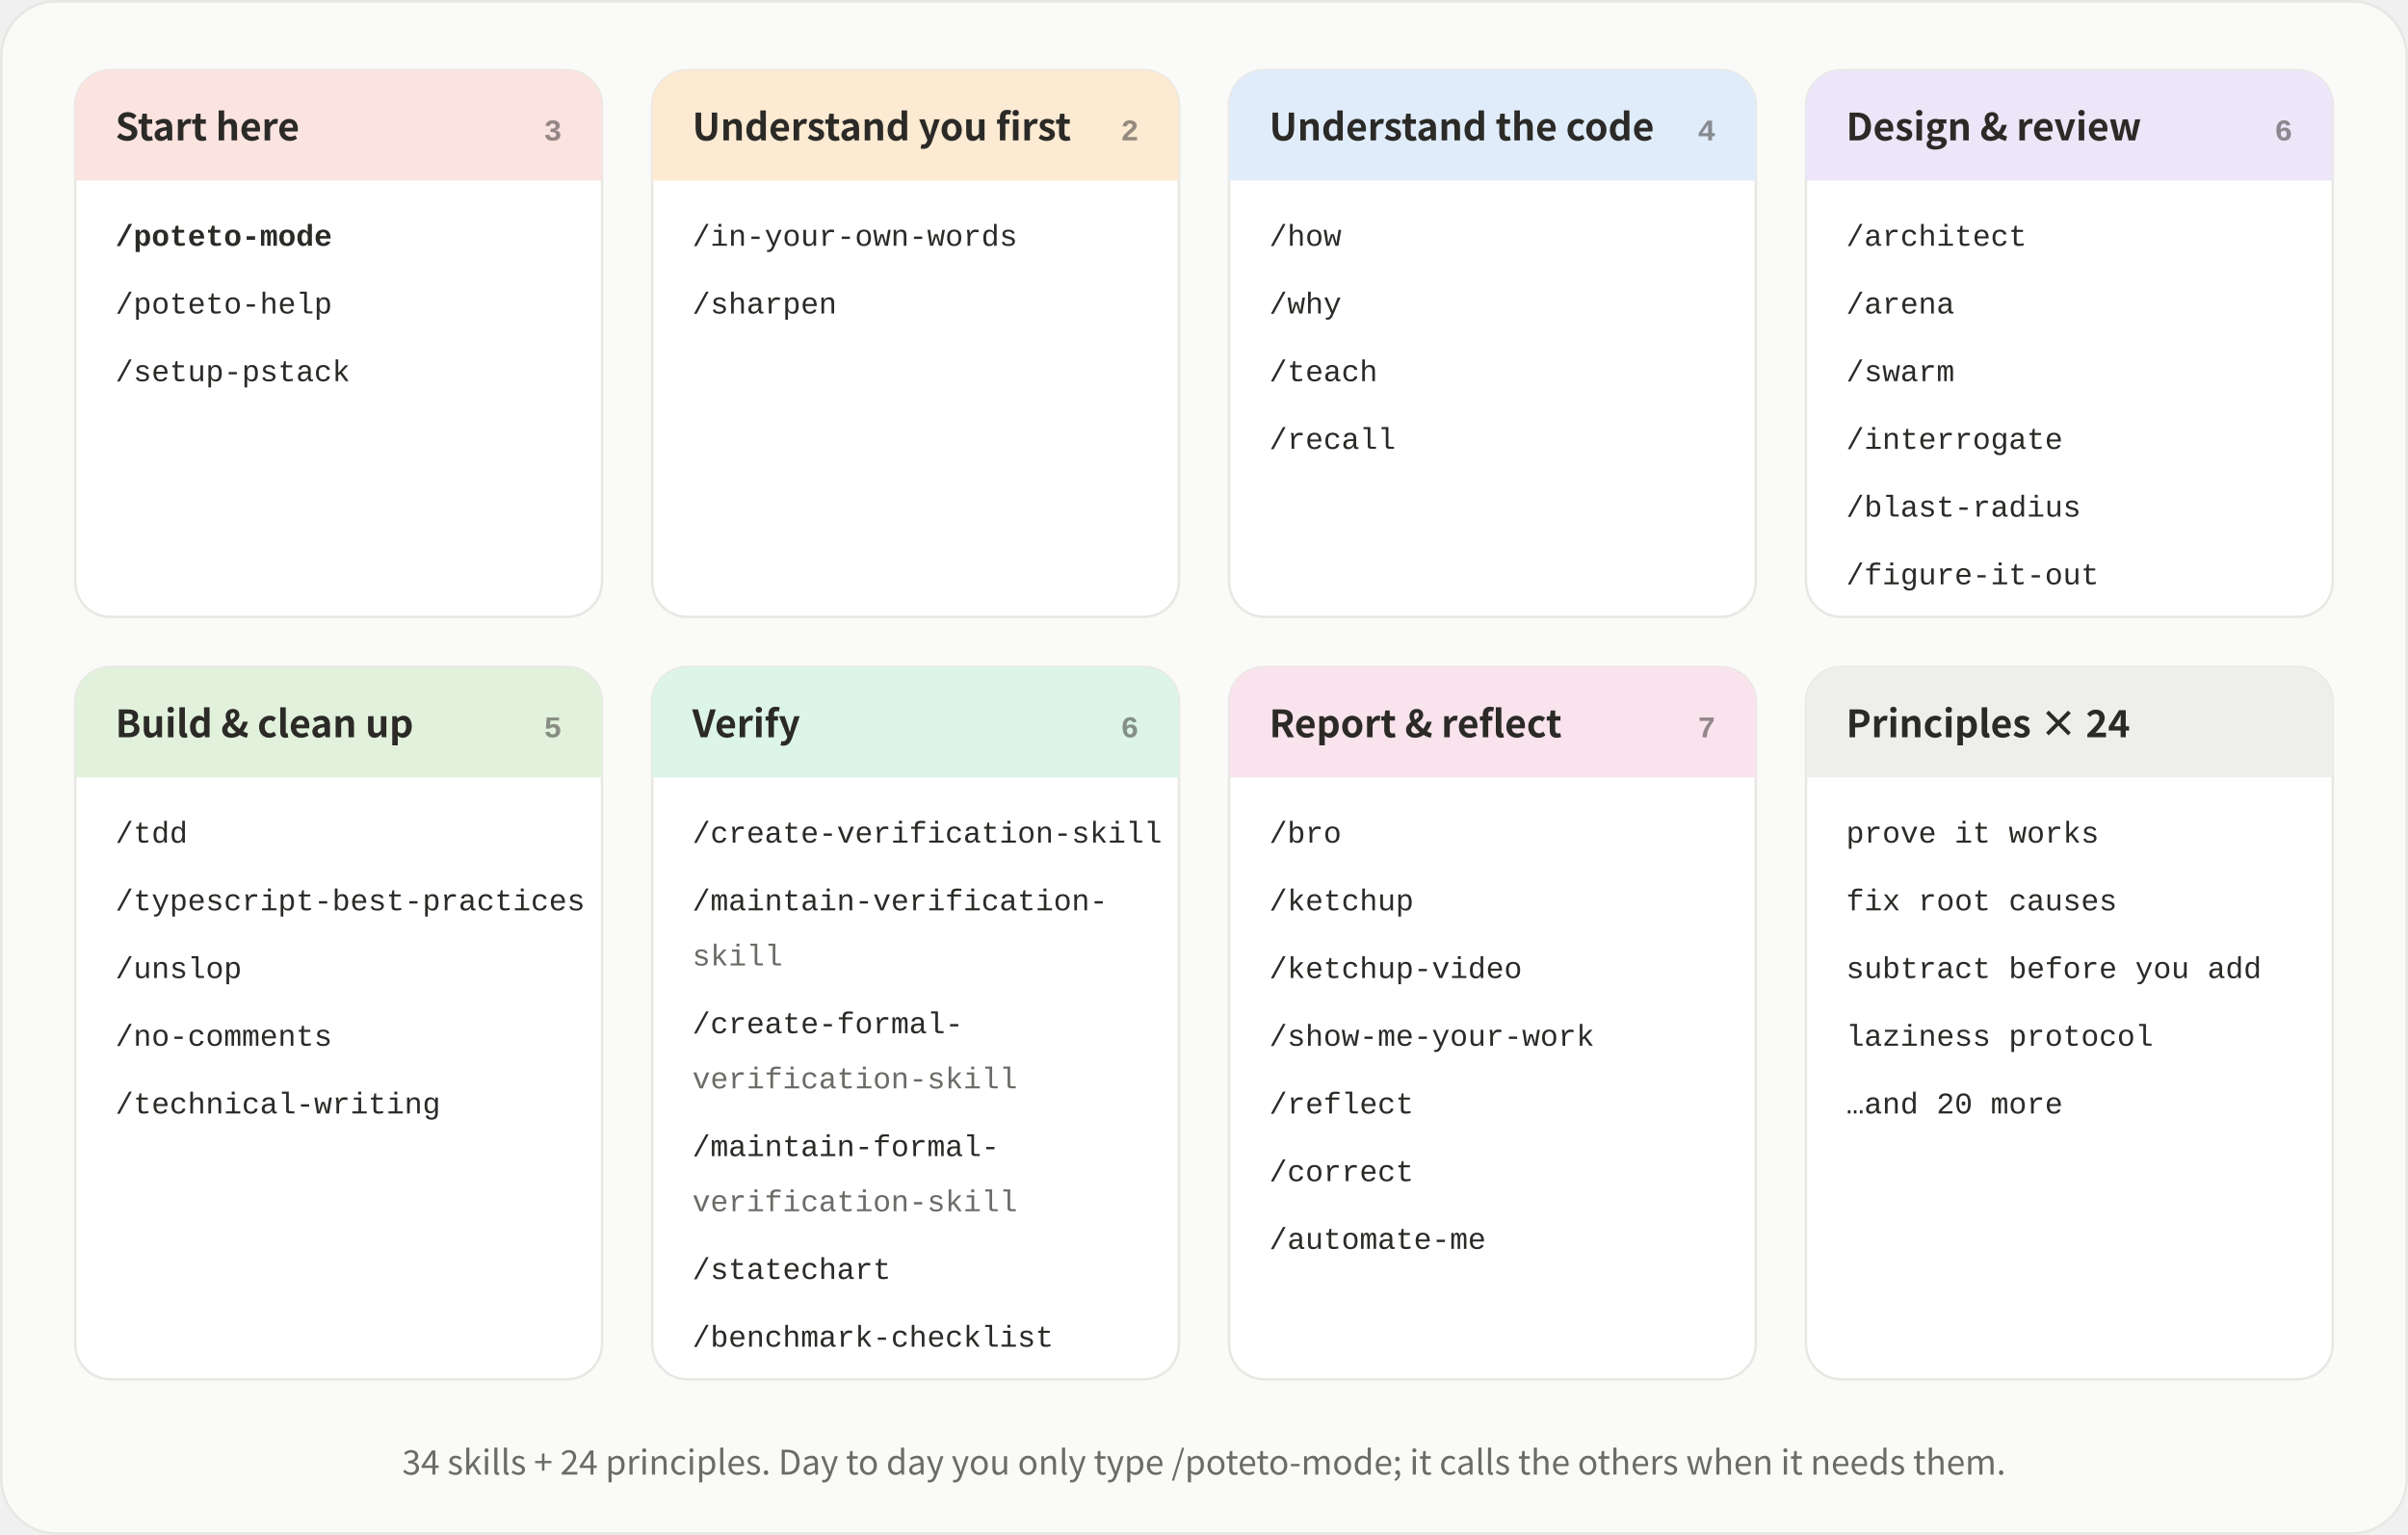
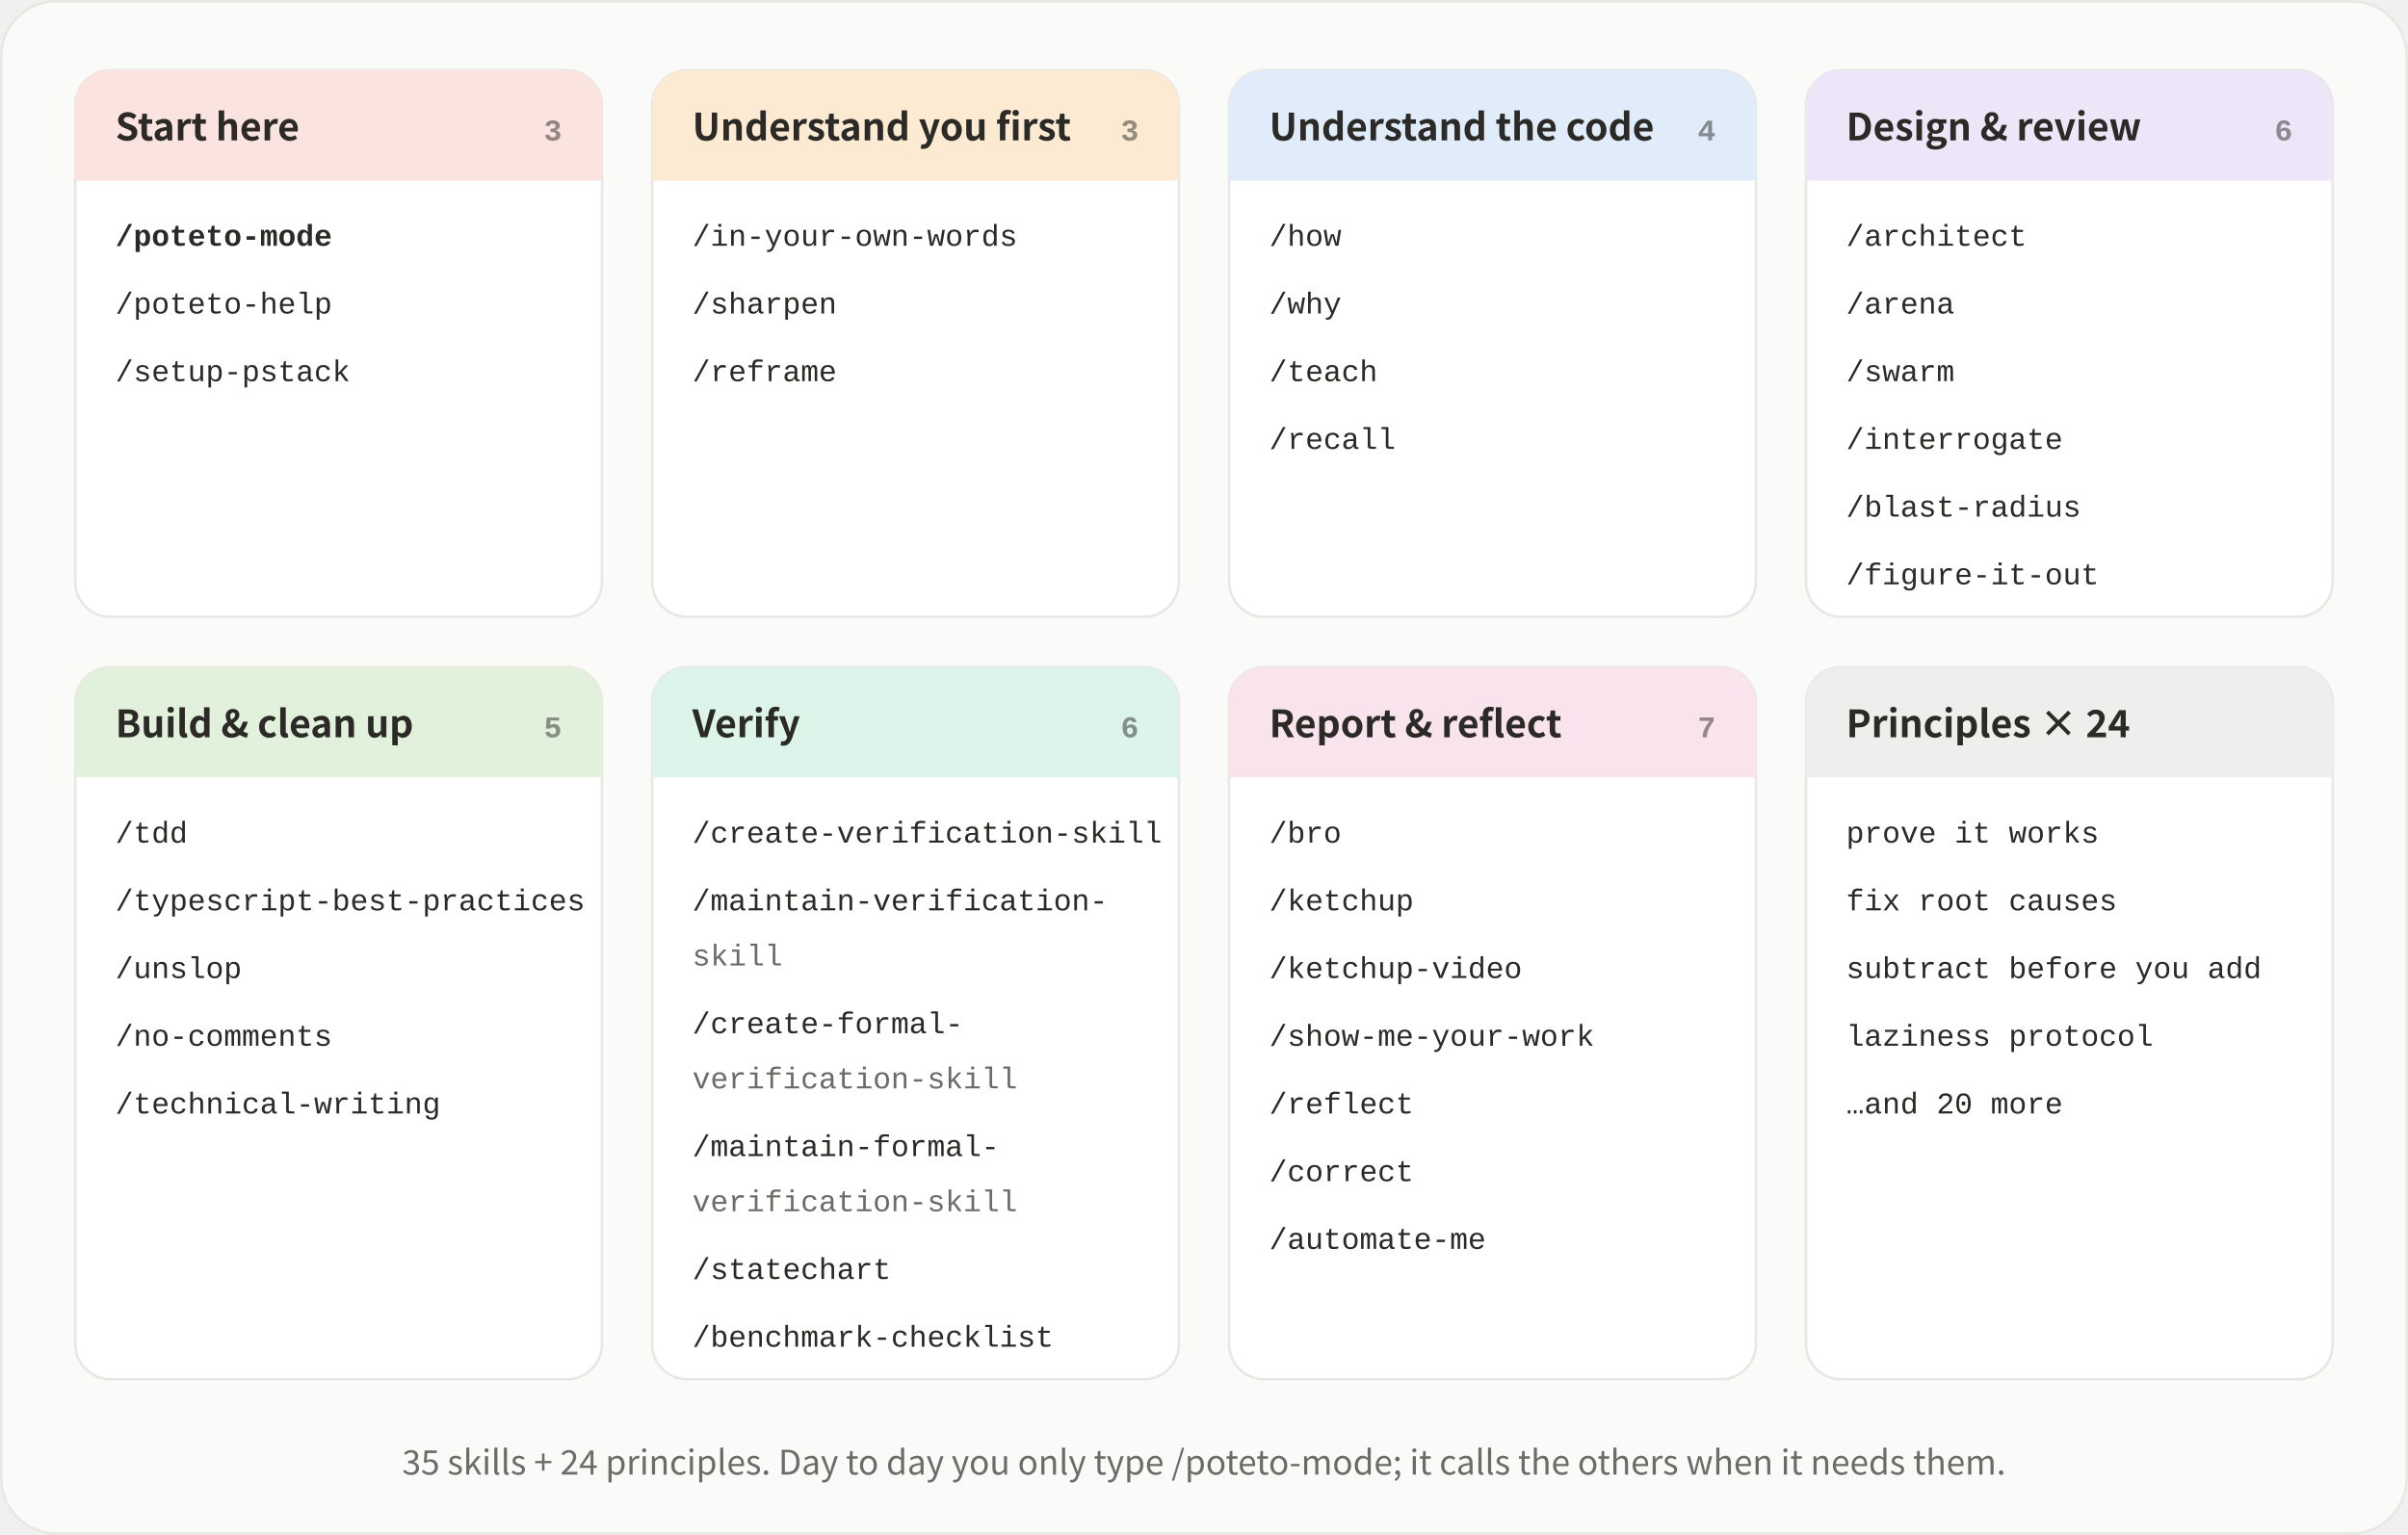
- <svg xmlns="http://www.w3.org/2000/svg" viewBox="0 0 960 612" width="960" height="612" role="img" aria-label="pstack skill map: 34 skills in seven groups, plus 24 principles">
+ <svg xmlns="http://www.w3.org/2000/svg" viewBox="0 0 960 612" width="960" height="612" role="img" aria-label="pstack skill map: 35 skills in seven groups, plus 24 principles">
  <defs>
    <clipPath id="s0">
      <rect x="30.0" y="28" width="210" height="218" rx="14" />
    </clipPath>
    <clipPath id="s1">
      <rect x="260.0" y="28" width="210" height="218" rx="14" />
    </clipPath>
    <clipPath id="s2">
      <rect x="490.0" y="28" width="210" height="218" rx="14" />
    </clipPath>
    <clipPath id="s3">
      <rect x="720.0" y="28" width="210" height="218" rx="14" />
    </clipPath>
    <clipPath id="s4">
      <rect x="30.0" y="266" width="210" height="284" rx="14" />
    </clipPath>
    <clipPath id="s5">
      <rect x="260.0" y="266" width="210" height="284" rx="14" />
    </clipPath>
    <clipPath id="s6">
      <rect x="490.0" y="266" width="210" height="284" rx="14" />
    </clipPath>
    <clipPath id="s7">
      <rect x="720.0" y="266" width="210" height="284" rx="14" />
    </clipPath>
  </defs>
  <rect x="0.5" y="0.5" width="959" height="611" rx="22" fill="#FAFAF8" stroke="#E9E7E4" />
  <rect x="30.0" y="28" width="210" height="218" rx="14" fill="#FFFFFF" stroke="#E9E7E4" />
  <g clip-path="url(#s0)">
    <rect x="30.0" y="28" width="210" height="44" rx="0" fill="#FBE3E0" />
  </g>
  <text x="46.0" y="56" font-family="-apple-system,BlinkMacSystemFont,'PingFang SC','Hiragino Sans GB','Noto Sans CJK SC','Microsoft YaHei',sans-serif" font-size="15" font-weight="700" fill="#2B2A27" text-anchor="start">Start here</text>
  <text x="224.0" y="56" font-family="ui-monospace,'SF Mono',Menlo,Consolas,'Liberation Mono',monospace" font-size="12" font-weight="700" fill="#2B2A27" text-anchor="end" opacity=".5">3</text>
  <text x="46.0" y="98" font-family="ui-monospace,'SF Mono',Menlo,Consolas,'Liberation Mono',monospace" font-size="12" font-weight="600" fill="#2B2A27" text-anchor="start">/poteto-mode</text>
  <text x="46.0" y="125" font-family="ui-monospace,'SF Mono',Menlo,Consolas,'Liberation Mono',monospace" font-size="12" font-weight="400" fill="#2B2A27" text-anchor="start">/poteto-help</text>
  <text x="46.0" y="152" font-family="ui-monospace,'SF Mono',Menlo,Consolas,'Liberation Mono',monospace" font-size="12" font-weight="400" fill="#2B2A27" text-anchor="start">/setup-pstack</text>
  <rect x="260.0" y="28" width="210" height="218" rx="14" fill="#FFFFFF" stroke="#E9E7E4" />
  <g clip-path="url(#s1)">
    <rect x="260.0" y="28" width="210" height="44" rx="0" fill="#FCEAD2" />
  </g>
  <text x="276.0" y="56" font-family="-apple-system,BlinkMacSystemFont,'PingFang SC','Hiragino Sans GB','Noto Sans CJK SC','Microsoft YaHei',sans-serif" font-size="15" font-weight="700" fill="#2B2A27" text-anchor="start">Understand you first</text>
-   <text x="454.0" y="56" font-family="ui-monospace,'SF Mono',Menlo,Consolas,'Liberation Mono',monospace" font-size="12" font-weight="700" fill="#2B2A27" text-anchor="end" opacity=".5">2</text>
+   <text x="454.0" y="56" font-family="ui-monospace,'SF Mono',Menlo,Consolas,'Liberation Mono',monospace" font-size="12" font-weight="700" fill="#2B2A27" text-anchor="end" opacity=".5">3</text>
  <text x="276.0" y="98" font-family="ui-monospace,'SF Mono',Menlo,Consolas,'Liberation Mono',monospace" font-size="12" font-weight="400" fill="#2B2A27" text-anchor="start">/in-your-own-words</text>
  <text x="276.0" y="125" font-family="ui-monospace,'SF Mono',Menlo,Consolas,'Liberation Mono',monospace" font-size="12" font-weight="400" fill="#2B2A27" text-anchor="start">/sharpen</text>
+   <text x="276.0" y="152" font-family="ui-monospace,'SF Mono',Menlo,Consolas,'Liberation Mono',monospace" font-size="12" font-weight="400" fill="#2B2A27" text-anchor="start">/reframe</text>
  <rect x="490.0" y="28" width="210" height="218" rx="14" fill="#FFFFFF" stroke="#E9E7E4" />
  <g clip-path="url(#s2)">
    <rect x="490.0" y="28" width="210" height="44" rx="0" fill="#E0ECF9" />
  </g>
  <text x="506.0" y="56" font-family="-apple-system,BlinkMacSystemFont,'PingFang SC','Hiragino Sans GB','Noto Sans CJK SC','Microsoft YaHei',sans-serif" font-size="15" font-weight="700" fill="#2B2A27" text-anchor="start">Understand the code</text>
  <text x="684.0" y="56" font-family="ui-monospace,'SF Mono',Menlo,Consolas,'Liberation Mono',monospace" font-size="12" font-weight="700" fill="#2B2A27" text-anchor="end" opacity=".5">4</text>
  <text x="506.0" y="98" font-family="ui-monospace,'SF Mono',Menlo,Consolas,'Liberation Mono',monospace" font-size="12" font-weight="400" fill="#2B2A27" text-anchor="start">/how</text>
  <text x="506.0" y="125" font-family="ui-monospace,'SF Mono',Menlo,Consolas,'Liberation Mono',monospace" font-size="12" font-weight="400" fill="#2B2A27" text-anchor="start">/why</text>
  <text x="506.0" y="152" font-family="ui-monospace,'SF Mono',Menlo,Consolas,'Liberation Mono',monospace" font-size="12" font-weight="400" fill="#2B2A27" text-anchor="start">/teach</text>
  <text x="506.0" y="179" font-family="ui-monospace,'SF Mono',Menlo,Consolas,'Liberation Mono',monospace" font-size="12" font-weight="400" fill="#2B2A27" text-anchor="start">/recall</text>
  <rect x="720.0" y="28" width="210" height="218" rx="14" fill="#FFFFFF" stroke="#E9E7E4" />
  <g clip-path="url(#s3)">
    <rect x="720.0" y="28" width="210" height="44" rx="0" fill="#ECE6F8" />
  </g>
  <text x="736.0" y="56" font-family="-apple-system,BlinkMacSystemFont,'PingFang SC','Hiragino Sans GB','Noto Sans CJK SC','Microsoft YaHei',sans-serif" font-size="15" font-weight="700" fill="#2B2A27" text-anchor="start">Design &amp; review</text>
  <text x="914.0" y="56" font-family="ui-monospace,'SF Mono',Menlo,Consolas,'Liberation Mono',monospace" font-size="12" font-weight="700" fill="#2B2A27" text-anchor="end" opacity=".5">6</text>
  <text x="736.0" y="98" font-family="ui-monospace,'SF Mono',Menlo,Consolas,'Liberation Mono',monospace" font-size="12" font-weight="400" fill="#2B2A27" text-anchor="start">/architect</text>
  <text x="736.0" y="125" font-family="ui-monospace,'SF Mono',Menlo,Consolas,'Liberation Mono',monospace" font-size="12" font-weight="400" fill="#2B2A27" text-anchor="start">/arena</text>
  <text x="736.0" y="152" font-family="ui-monospace,'SF Mono',Menlo,Consolas,'Liberation Mono',monospace" font-size="12" font-weight="400" fill="#2B2A27" text-anchor="start">/swarm</text>
  <text x="736.0" y="179" font-family="ui-monospace,'SF Mono',Menlo,Consolas,'Liberation Mono',monospace" font-size="12" font-weight="400" fill="#2B2A27" text-anchor="start">/interrogate</text>
  <text x="736.0" y="206" font-family="ui-monospace,'SF Mono',Menlo,Consolas,'Liberation Mono',monospace" font-size="12" font-weight="400" fill="#2B2A27" text-anchor="start">/blast-radius</text>
  <text x="736.0" y="233" font-family="ui-monospace,'SF Mono',Menlo,Consolas,'Liberation Mono',monospace" font-size="12" font-weight="400" fill="#2B2A27" text-anchor="start">/figure-it-out</text>
  <rect x="30.0" y="266" width="210" height="284" rx="14" fill="#FFFFFF" stroke="#E9E7E4" />
  <g clip-path="url(#s4)">
    <rect x="30.0" y="266" width="210" height="44" rx="0" fill="#E2F1DC" />
  </g>
  <text x="46.0" y="294" font-family="-apple-system,BlinkMacSystemFont,'PingFang SC','Hiragino Sans GB','Noto Sans CJK SC','Microsoft YaHei',sans-serif" font-size="15" font-weight="700" fill="#2B2A27" text-anchor="start">Build &amp; clean up</text>
  <text x="224.0" y="294" font-family="ui-monospace,'SF Mono',Menlo,Consolas,'Liberation Mono',monospace" font-size="12" font-weight="700" fill="#2B2A27" text-anchor="end" opacity=".5">5</text>
  <text x="46.0" y="336" font-family="ui-monospace,'SF Mono',Menlo,Consolas,'Liberation Mono',monospace" font-size="12" font-weight="400" fill="#2B2A27" text-anchor="start">/tdd</text>
  <text x="46.0" y="363" font-family="ui-monospace,'SF Mono',Menlo,Consolas,'Liberation Mono',monospace" font-size="12" font-weight="400" fill="#2B2A27" text-anchor="start">/typescript-best-practices</text>
  <text x="46.0" y="390" font-family="ui-monospace,'SF Mono',Menlo,Consolas,'Liberation Mono',monospace" font-size="12" font-weight="400" fill="#2B2A27" text-anchor="start">/unslop</text>
  <text x="46.0" y="417" font-family="ui-monospace,'SF Mono',Menlo,Consolas,'Liberation Mono',monospace" font-size="12" font-weight="400" fill="#2B2A27" text-anchor="start">/no-comments</text>
  <text x="46.0" y="444" font-family="ui-monospace,'SF Mono',Menlo,Consolas,'Liberation Mono',monospace" font-size="12" font-weight="400" fill="#2B2A27" text-anchor="start">/technical-writing</text>
  <rect x="260.0" y="266" width="210" height="284" rx="14" fill="#FFFFFF" stroke="#E9E7E4" />
  <g clip-path="url(#s5)">
    <rect x="260.0" y="266" width="210" height="44" rx="0" fill="#DCF4EA" />
  </g>
  <text x="276.0" y="294" font-family="-apple-system,BlinkMacSystemFont,'PingFang SC','Hiragino Sans GB','Noto Sans CJK SC','Microsoft YaHei',sans-serif" font-size="15" font-weight="700" fill="#2B2A27" text-anchor="start">Verify</text>
  <text x="454.0" y="294" font-family="ui-monospace,'SF Mono',Menlo,Consolas,'Liberation Mono',monospace" font-size="12" font-weight="700" fill="#2B2A27" text-anchor="end" opacity=".5">6</text>
  <text x="276.0" y="336" font-family="ui-monospace,'SF Mono',Menlo,Consolas,'Liberation Mono',monospace" font-size="12" font-weight="400" fill="#2B2A27" text-anchor="start">/create-verification-skill</text>
  <text x="276.0" y="363" font-family="ui-monospace,'SF Mono',Menlo,Consolas,'Liberation Mono',monospace" font-size="12" font-weight="400" fill="#2B2A27" text-anchor="start">/maintain-verification-</text>
  <text x="276.0" y="385" font-family="ui-monospace,'SF Mono',Menlo,Consolas,'Liberation Mono',monospace" font-size="12" font-weight="400" fill="#6D6B67" text-anchor="start">  skill</text>
  <text x="276.0" y="412" font-family="ui-monospace,'SF Mono',Menlo,Consolas,'Liberation Mono',monospace" font-size="12" font-weight="400" fill="#2B2A27" text-anchor="start">/create-formal-</text>
  <text x="276.0" y="434" font-family="ui-monospace,'SF Mono',Menlo,Consolas,'Liberation Mono',monospace" font-size="12" font-weight="400" fill="#6D6B67" text-anchor="start">  verification-skill</text>
  <text x="276.0" y="461" font-family="ui-monospace,'SF Mono',Menlo,Consolas,'Liberation Mono',monospace" font-size="12" font-weight="400" fill="#2B2A27" text-anchor="start">/maintain-formal-</text>
  <text x="276.0" y="483" font-family="ui-monospace,'SF Mono',Menlo,Consolas,'Liberation Mono',monospace" font-size="12" font-weight="400" fill="#6D6B67" text-anchor="start">  verification-skill</text>
  <text x="276.0" y="510" font-family="ui-monospace,'SF Mono',Menlo,Consolas,'Liberation Mono',monospace" font-size="12" font-weight="400" fill="#2B2A27" text-anchor="start">/statechart</text>
  <text x="276.0" y="537" font-family="ui-monospace,'SF Mono',Menlo,Consolas,'Liberation Mono',monospace" font-size="12" font-weight="400" fill="#2B2A27" text-anchor="start">/benchmark-checklist</text>
  <rect x="490.0" y="266" width="210" height="284" rx="14" fill="#FFFFFF" stroke="#E9E7E4" />
  <g clip-path="url(#s6)">
    <rect x="490.0" y="266" width="210" height="44" rx="0" fill="#F9E3EC" />
  </g>
  <text x="506.0" y="294" font-family="-apple-system,BlinkMacSystemFont,'PingFang SC','Hiragino Sans GB','Noto Sans CJK SC','Microsoft YaHei',sans-serif" font-size="15" font-weight="700" fill="#2B2A27" text-anchor="start">Report &amp; reflect</text>
  <text x="684.0" y="294" font-family="ui-monospace,'SF Mono',Menlo,Consolas,'Liberation Mono',monospace" font-size="12" font-weight="700" fill="#2B2A27" text-anchor="end" opacity=".5">7</text>
  <text x="506.0" y="336" font-family="ui-monospace,'SF Mono',Menlo,Consolas,'Liberation Mono',monospace" font-size="12" font-weight="400" fill="#2B2A27" text-anchor="start">/bro</text>
  <text x="506.0" y="363" font-family="ui-monospace,'SF Mono',Menlo,Consolas,'Liberation Mono',monospace" font-size="12" font-weight="400" fill="#2B2A27" text-anchor="start">/ketchup</text>
  <text x="506.0" y="390" font-family="ui-monospace,'SF Mono',Menlo,Consolas,'Liberation Mono',monospace" font-size="12" font-weight="400" fill="#2B2A27" text-anchor="start">/ketchup-video</text>
  <text x="506.0" y="417" font-family="ui-monospace,'SF Mono',Menlo,Consolas,'Liberation Mono',monospace" font-size="12" font-weight="400" fill="#2B2A27" text-anchor="start">/show-me-your-work</text>
  <text x="506.0" y="444" font-family="ui-monospace,'SF Mono',Menlo,Consolas,'Liberation Mono',monospace" font-size="12" font-weight="400" fill="#2B2A27" text-anchor="start">/reflect</text>
  <text x="506.0" y="471" font-family="ui-monospace,'SF Mono',Menlo,Consolas,'Liberation Mono',monospace" font-size="12" font-weight="400" fill="#2B2A27" text-anchor="start">/correct</text>
  <text x="506.0" y="498" font-family="ui-monospace,'SF Mono',Menlo,Consolas,'Liberation Mono',monospace" font-size="12" font-weight="400" fill="#2B2A27" text-anchor="start">/automate-me</text>
  <rect x="720.0" y="266" width="210" height="284" rx="14" fill="#FFFFFF" stroke="#E9E7E4" />
  <g clip-path="url(#s7)">
    <rect x="720.0" y="266" width="210" height="44" rx="0" fill="#EEEEEC" />
  </g>
  <text x="736.0" y="294" font-family="-apple-system,BlinkMacSystemFont,'PingFang SC','Hiragino Sans GB','Noto Sans CJK SC','Microsoft YaHei',sans-serif" font-size="15" font-weight="700" fill="#2B2A27" text-anchor="start">Principles × 24</text>
  <text x="914.0" y="294" font-family="ui-monospace,'SF Mono',Menlo,Consolas,'Liberation Mono',monospace" font-size="12" font-weight="700" fill="#2B2A27" text-anchor="end" opacity=".5" />
  <text x="736.0" y="336" font-family="ui-monospace,'SF Mono',Menlo,Consolas,'Liberation Mono',monospace" font-size="12" font-weight="400" fill="#2B2A27" text-anchor="start">prove it works</text>
  <text x="736.0" y="363" font-family="ui-monospace,'SF Mono',Menlo,Consolas,'Liberation Mono',monospace" font-size="12" font-weight="400" fill="#2B2A27" text-anchor="start">fix root causes</text>
  <text x="736.0" y="390" font-family="ui-monospace,'SF Mono',Menlo,Consolas,'Liberation Mono',monospace" font-size="12" font-weight="400" fill="#2B2A27" text-anchor="start">subtract before you add</text>
  <text x="736.0" y="417" font-family="ui-monospace,'SF Mono',Menlo,Consolas,'Liberation Mono',monospace" font-size="12" font-weight="400" fill="#2B2A27" text-anchor="start">laziness protocol</text>
  <text x="736.0" y="444" font-family="ui-monospace,'SF Mono',Menlo,Consolas,'Liberation Mono',monospace" font-size="12" font-weight="400" fill="#2B2A27" text-anchor="start">…and 20 more</text>
-   <text x="480.0" y="588" font-family="-apple-system,BlinkMacSystemFont,'PingFang SC','Hiragino Sans GB','Noto Sans CJK SC','Microsoft YaHei',sans-serif" font-size="13.5" font-weight="400" fill="#6D6B67" text-anchor="middle">34 skills + 24 principles. Day to day you only type /poteto-mode; it calls the others when it needs them.</text>
+   <text x="480.0" y="588" font-family="-apple-system,BlinkMacSystemFont,'PingFang SC','Hiragino Sans GB','Noto Sans CJK SC','Microsoft YaHei',sans-serif" font-size="13.5" font-weight="400" fill="#6D6B67" text-anchor="middle">35 skills + 24 principles. Day to day you only type /poteto-mode; it calls the others when it needs them.</text>
</svg>
